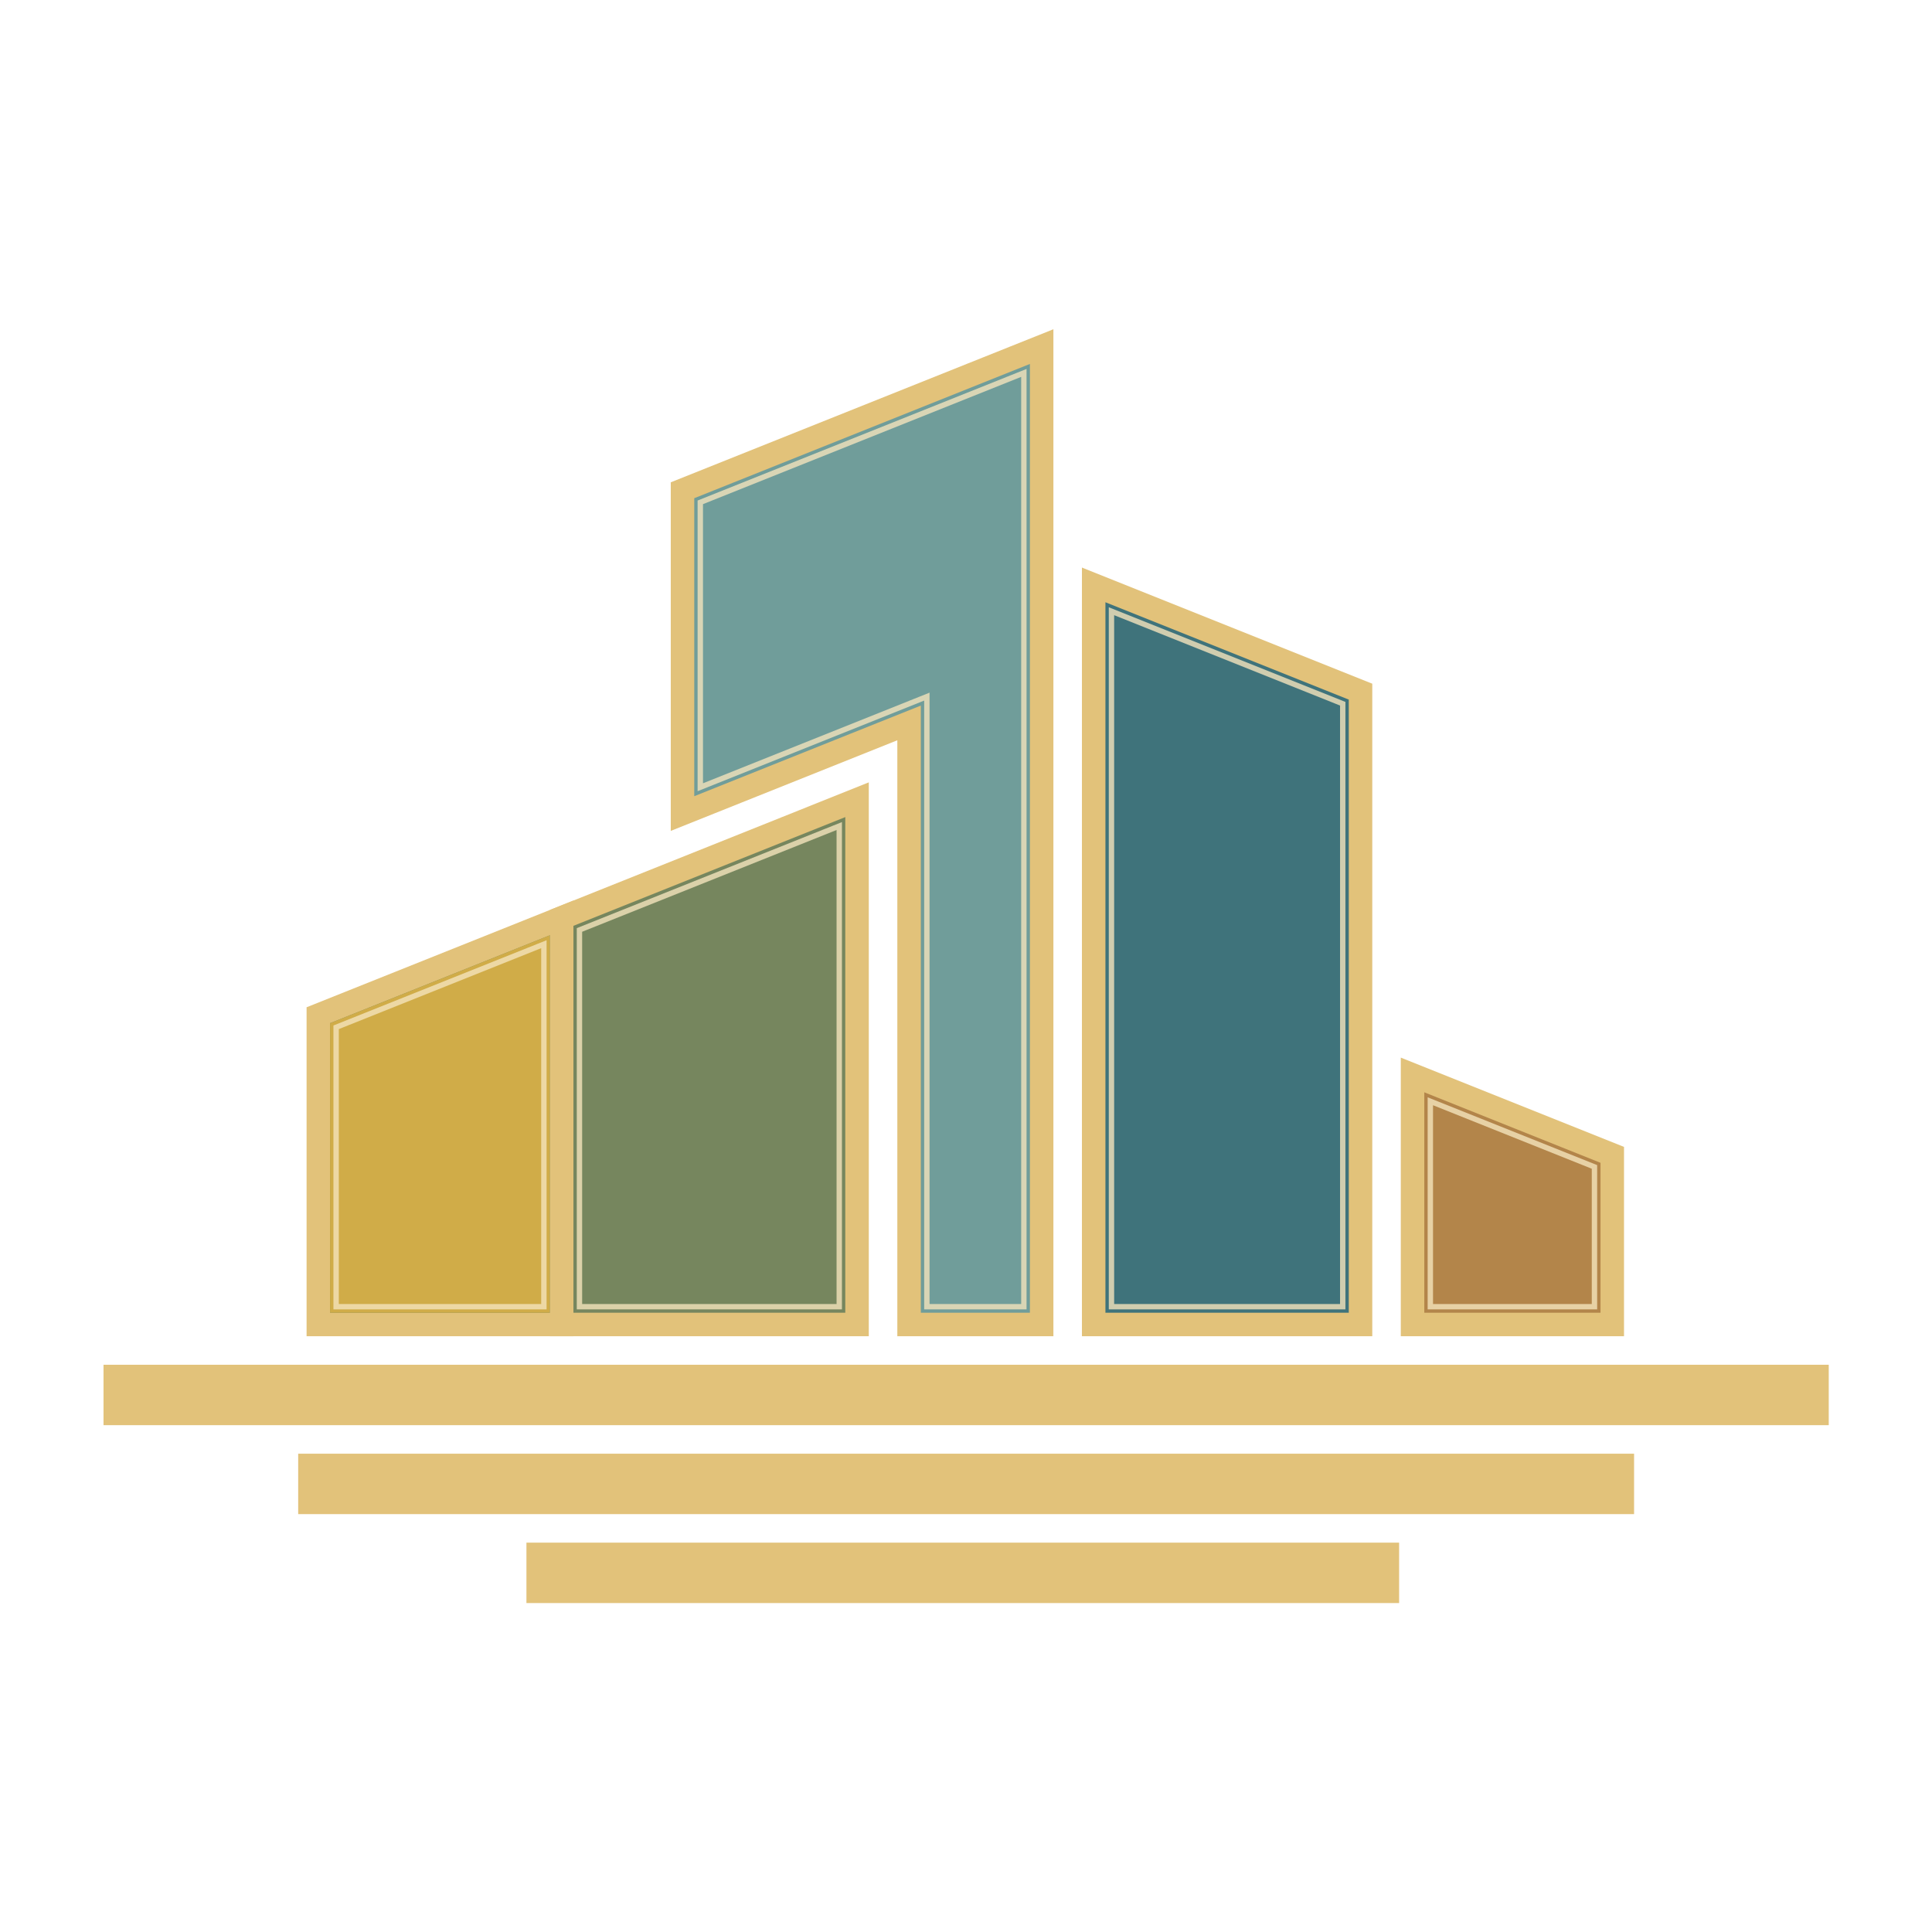
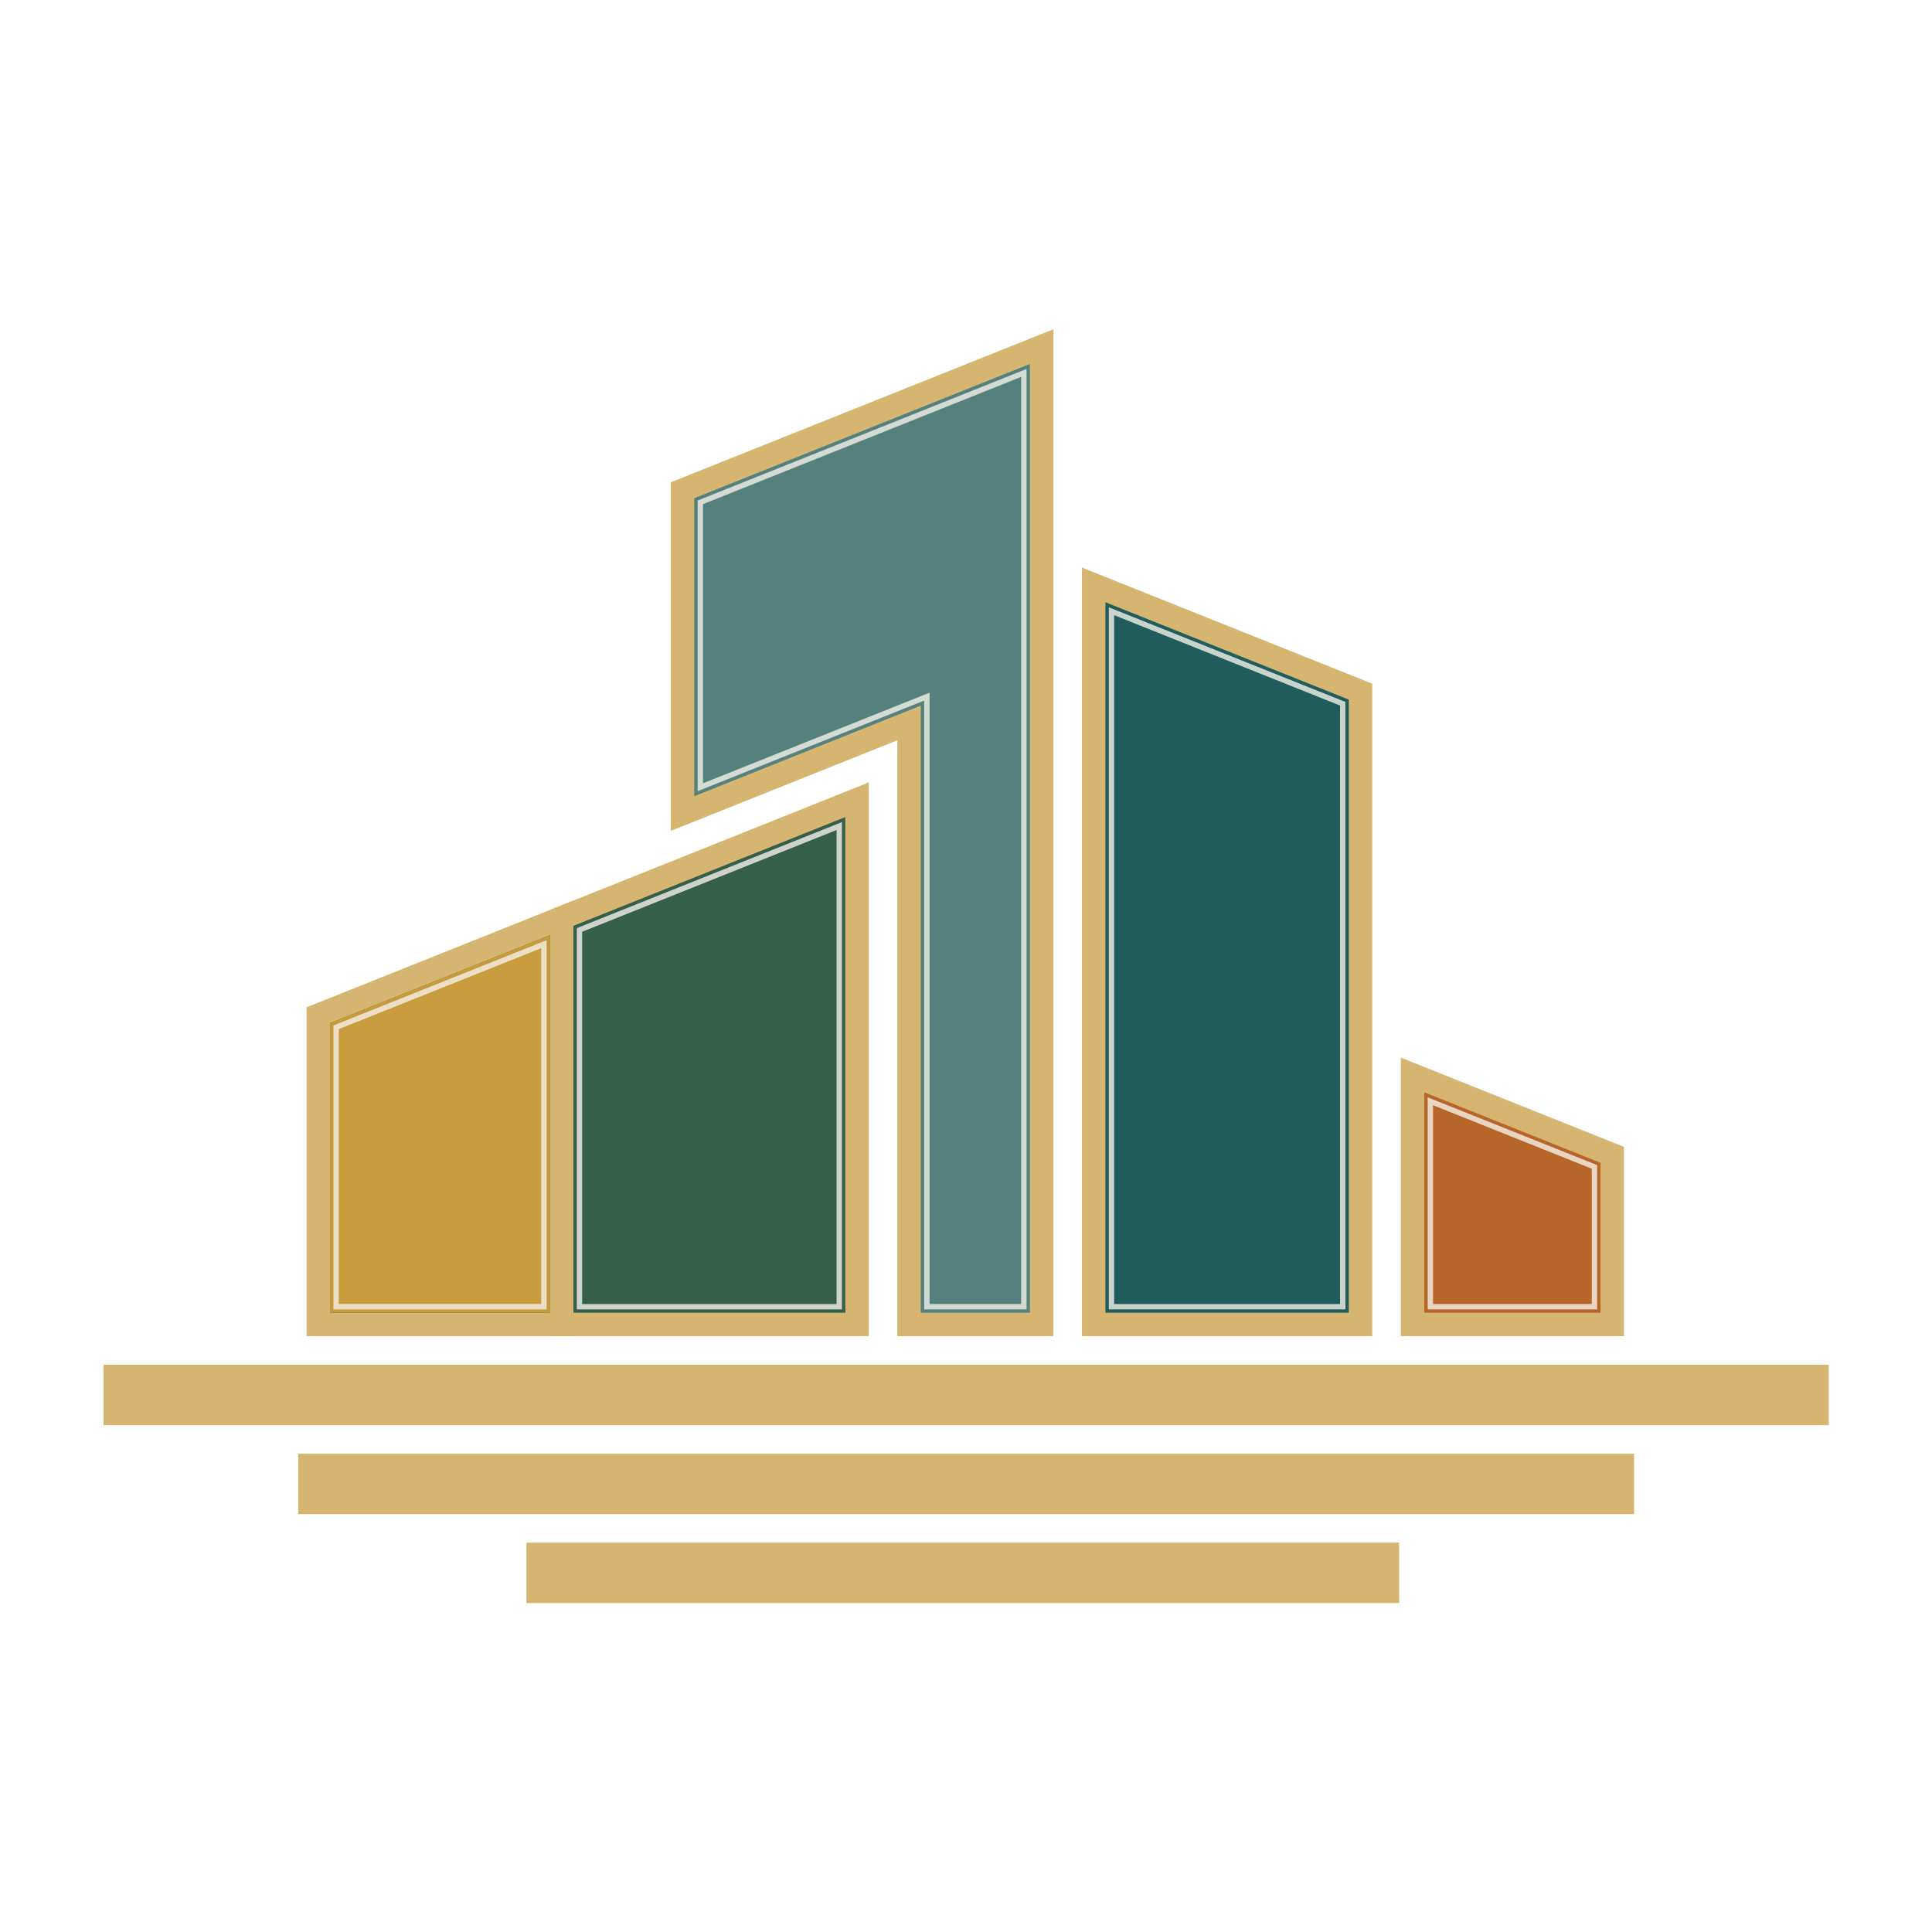
<svg xmlns="http://www.w3.org/2000/svg" viewBox="0 0 287.8 287.8" width="288" height="288" role="img" aria-label="Ground Floor Industries">
  <g transform="translate(15.42,49.05)">
-     <polygon points="86.25,23.98 86.25,72.14 120.00,58.64 120.00,148.25 139.75,148.25 139.75,2.58" fill="#709D9A" stroke="#E2C27A" stroke-width="3.5" stroke-linejoin="miter" />
-     <polygon points="88.90,25.78 88.90,68.22 122.65,54.72 122.65,145.60 137.10,145.60 137.10,6.50" fill="none" stroke="#F4E3BC" stroke-width="0.8" stroke-opacity="0.8" stroke-linejoin="miter" />
-     <polygon points="147.50,38.08 147.50,148.25 187.25,148.25 187.25,53.98" fill="#3F737B" stroke="#E2C27A" stroke-width="3.5" stroke-linejoin="miter" />
-     <polygon points="150.15,42.00 150.15,145.60 184.60,145.60 184.60,55.78" fill="none" stroke="#F4E3BC" stroke-width="0.8" stroke-opacity="0.8" stroke-linejoin="miter" />
-     <polygon points="195.00,111.08 195.00,148.25 224.75,148.25 224.75,122.98" fill="#B3854A" stroke="#E2C27A" stroke-width="3.5" stroke-linejoin="miter" />
-     <polygon points="197.65,115.00 197.65,145.60 222.10,145.60 222.10,124.78" fill="none" stroke="#F4E3BC" stroke-width="0.8" stroke-opacity="0.8" stroke-linejoin="miter" />
-     <polygon points="32.00,102.18 32.00,148.25 112.25,148.25 112.25,70.08" fill="#76865E" stroke="#E2C27A" stroke-width="3.5" stroke-linejoin="miter" />
-     <polygon points="33.75,103.37 33.75,146.50 66.50,146.50 66.50,90.27" fill="#D0AC48" />
-     <polygon points="66.50,86.50 66.50,150.00 70.00,150.00 70.00,85.10" fill="#E2C27A" />
-     <polygon points="34.65,103.98 34.65,145.60 65.60,145.60 65.60,91.60" fill="none" stroke="#F4E3BC" stroke-width="0.8" stroke-opacity="0.8" stroke-linejoin="miter" />
-     <polygon points="109.60,145.60 109.60,74.00 70.90,89.48 70.90,145.60" fill="none" stroke="#F4E3BC" stroke-width="0.8" stroke-opacity="0.8" stroke-linejoin="miter" />
-     <rect x="0" y="154.25" width="257" height="9.0" fill="#E2C27A" />
-     <rect x="29" y="167.5" width="199" height="9.0" fill="#E2C27A" />
-     <rect x="63" y="180.75" width="130" height="9.0" fill="#E2C27A" />
+     <polygon points="86.25,23.98 86.25,72.14 120.00,58.64 120.00,148.25 139.75,148.25 139.75,2.58" fill="#54817E" stroke="#D5B570" stroke-width="3.5" stroke-linejoin="miter" />
+     <polygon points="88.90,25.78 88.90,68.22 122.65,54.72 122.65,145.60 137.10,145.60 137.10,6.50" fill="none" stroke="#F4F1E8" stroke-width="0.8" stroke-opacity="0.8" stroke-linejoin="miter" />
+     <polygon points="147.50,38.08 147.50,148.25 187.25,148.25 187.25,53.98" fill="#1F5C5B" stroke="#D5B570" stroke-width="3.5" stroke-linejoin="miter" />
+     <polygon points="150.15,42.00 150.15,145.60 184.60,145.60 184.60,55.78" fill="none" stroke="#F4F1E8" stroke-width="0.8" stroke-opacity="0.8" stroke-linejoin="miter" />
+     <polygon points="195.00,111.08 195.00,148.25 224.75,148.25 224.75,122.98" fill="#B8652A" stroke="#D5B570" stroke-width="3.5" stroke-linejoin="miter" />
+     <polygon points="197.65,115.00 197.65,145.60 222.10,145.60 222.10,124.78" fill="none" stroke="#F4F1E8" stroke-width="0.8" stroke-opacity="0.8" stroke-linejoin="miter" />
+     <polygon points="32.00,102.18 32.00,148.25 112.25,148.25 112.25,70.08" fill="#355E4B" stroke="#D5B570" stroke-width="3.5" stroke-linejoin="miter" />
+     <polygon points="33.75,103.37 33.75,146.50 66.50,146.50 66.50,90.27" fill="#C89B3C" />
+     <polygon points="66.50,86.50 66.50,150.00 70.00,150.00 70.00,85.10" fill="#D5B570" />
+     <polygon points="34.65,103.98 34.65,145.60 65.60,145.60 65.60,91.60" fill="none" stroke="#F4F1E8" stroke-width="0.8" stroke-opacity="0.8" stroke-linejoin="miter" />
+     <polygon points="109.60,145.60 109.60,74.00 70.90,89.48 70.90,145.60" fill="none" stroke="#F4F1E8" stroke-width="0.8" stroke-opacity="0.8" stroke-linejoin="miter" />
+     <rect x="0" y="154.25" width="257" height="9.0" fill="#D5B570" />
+     <rect x="29" y="167.5" width="199" height="9.0" fill="#D5B570" />
+     <rect x="63" y="180.75" width="130" height="9.0" fill="#D5B570" />
  </g>
</svg>
